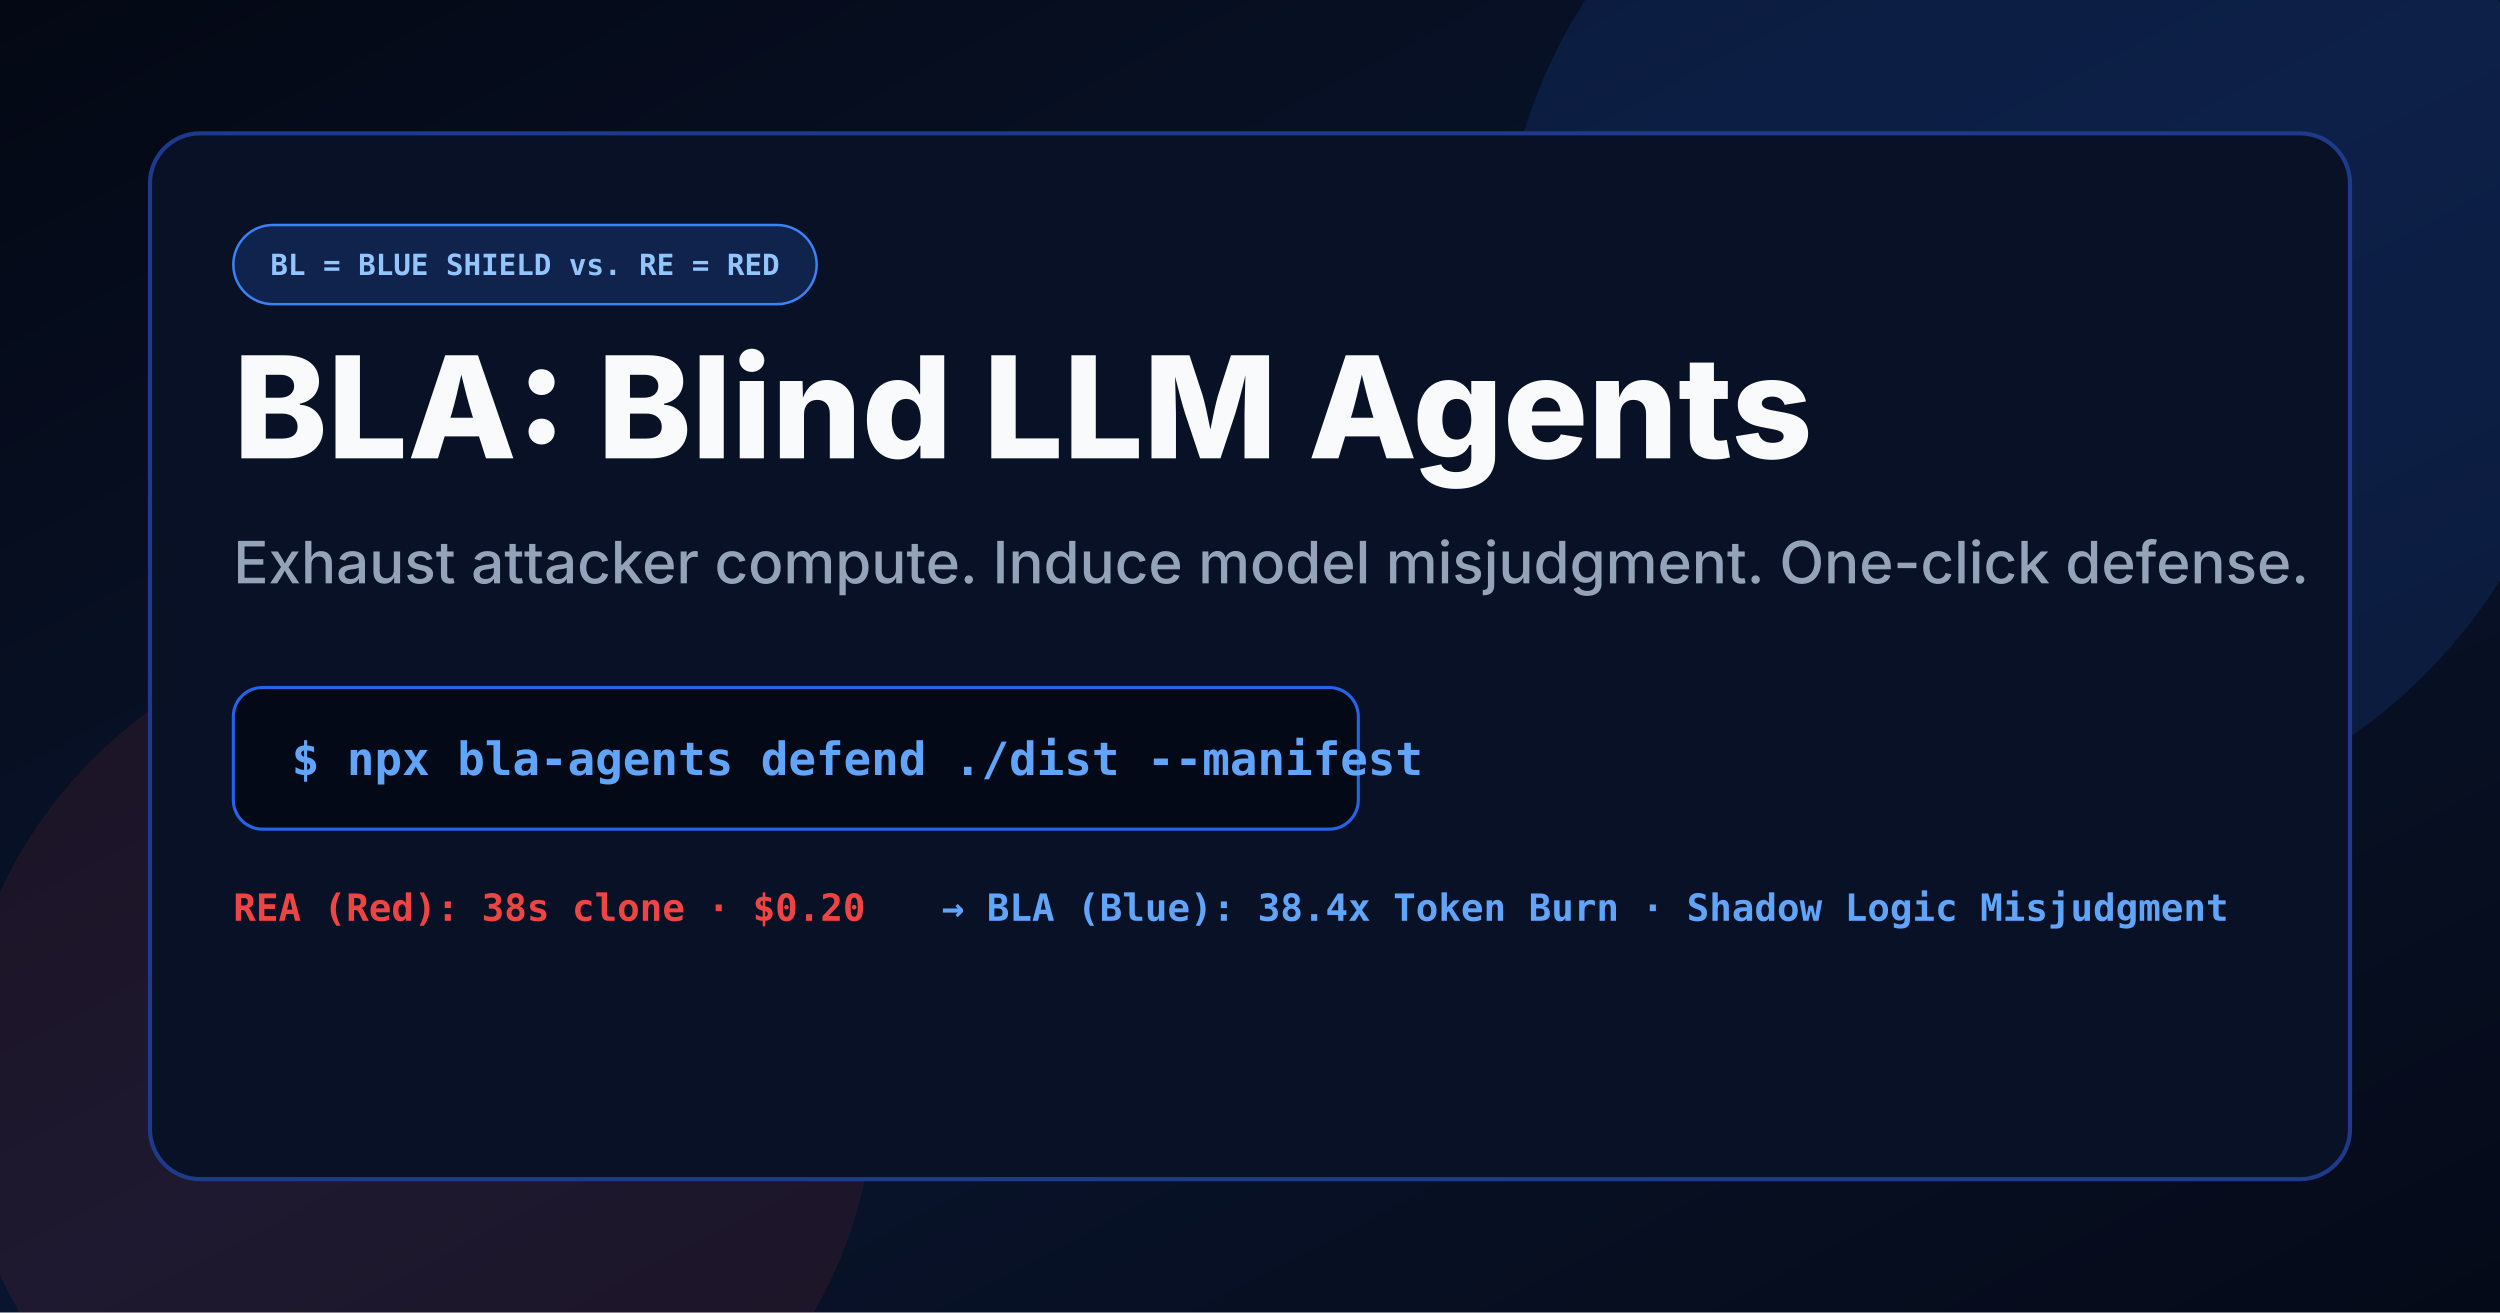
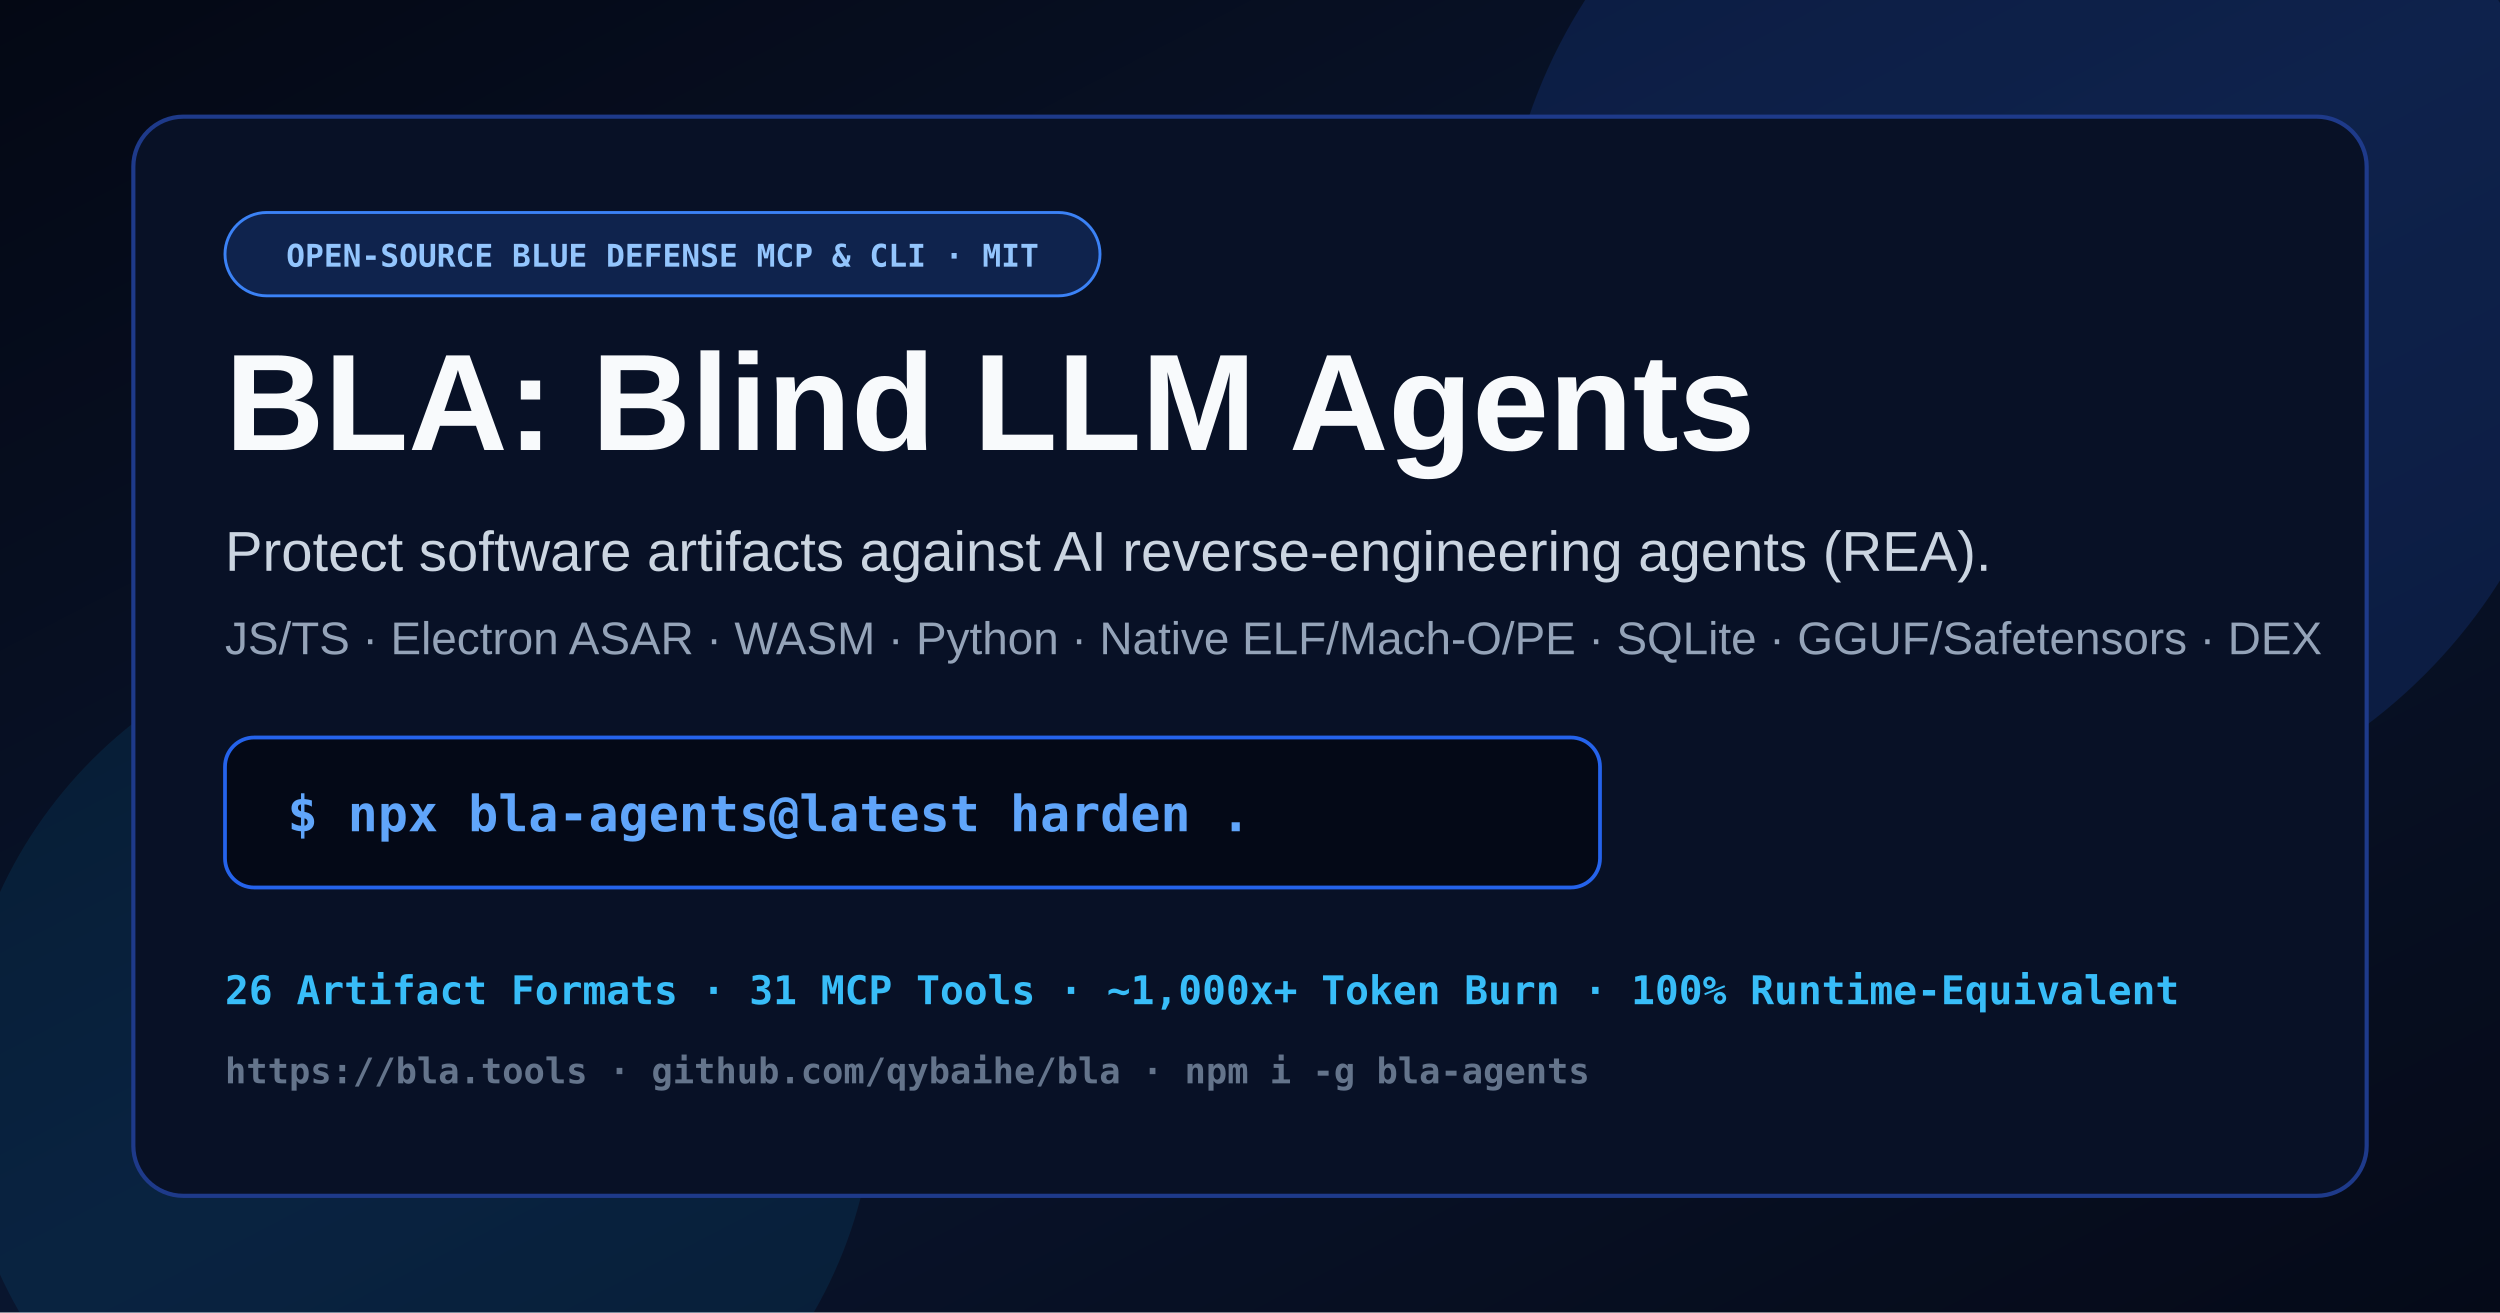
<svg xmlns="http://www.w3.org/2000/svg" viewBox="0 0 1200 630" width="1200" height="630">
  <defs>
    <linearGradient id="bg" x1="0%" y1="0%" x2="100%" y2="100%">
      <stop offset="0%" stop-color="#040814" />
      <stop offset="50%" stop-color="#09152e" />
      <stop offset="100%" stop-color="#050a18" />
    </linearGradient>
    <linearGradient id="blueAccent" x1="0%" y1="0%" x2="100%" y2="0%">
      <stop offset="0%" stop-color="#2563eb" />
      <stop offset="100%" stop-color="#38bdf8" />
    </linearGradient>
  </defs>
  <rect width="1200" height="630" fill="url(#bg)" />
-   <circle cx="980" cy="140" r="260" fill="#2563eb" opacity="0.14" />
-   <circle cx="200" cy="520" r="220" fill="#ef4444" opacity="0.09" />
-   <rect x="72" y="64" width="1056" height="502" rx="24" fill="#081126" stroke="#1e3a8a" stroke-width="2" />
-   <rect x="112" y="108" width="280" height="38" rx="19" fill="#0f234d" stroke="#3b82f6" stroke-width="1.2" />
-   <text x="252" y="132" text-anchor="middle" font-family="SFMono-Regular, Consolas, monospace" font-size="14" font-weight="700" fill="#93c5fd">
-     BL = BLUE SHIELD vs. RE = RED
+   <circle cx="980" cy="140" r="260" fill="#2563eb" opacity="0.16" />
+   <circle cx="200" cy="520" r="220" fill="#0ea5e9" opacity="0.10" />
+   <rect x="64" y="56" width="1072" height="518" rx="24" fill="#081126" stroke="#1e3a8a" stroke-width="2" />
+   <rect x="108" y="102" width="420" height="40" rx="20" fill="#0f234d" stroke="#3b82f6" stroke-width="1.4" />
+   <text x="318" y="128" text-anchor="middle" font-family="Menlo, Consolas, monospace" font-size="15" font-weight="700" fill="#93c5fd">
+     OPEN-SOURCE BLUE DEFENSE MCP &amp; CLI · MIT
  </text>
-   <text x="112" y="220" font-family="-apple-system, BlinkMacSystemFont, sans-serif" font-size="68" font-weight="800" fill="#f8fafc">
+   <text x="108" y="216" font-family="Helvetica Neue, Arial, sans-serif" font-size="66" font-weight="800" fill="#f8fafc">
    BLA: Blind LLM Agents
  </text>
-   <text x="112" y="280" font-family="-apple-system, BlinkMacSystemFont, sans-serif" font-size="28" font-weight="500" fill="#94a3b8">
-     Exhaust attacker compute. Induce model misjudgment. One-click defense.
+   <text x="108" y="274" font-family="Helvetica Neue, Arial, sans-serif" font-size="27" font-weight="500" fill="#cbd5e1">
+     Protect software artifacts against AI reverse-engineering agents (REA).
  </text>
-   <rect x="112" y="330" width="540" height="68" rx="14" fill="#040917" stroke="#2563eb" stroke-width="1.5" />
-   <text x="140" y="372" font-family="SFMono-Regular, Consolas, monospace" font-size="22" font-weight="700" fill="#60a5fa">
-     $ npx bla-agents defend ./dist --manifest
+   <text x="108" y="314" font-family="Helvetica Neue, Arial, sans-serif" font-size="22" font-weight="400" fill="#94a3b8">
+     JS/TS · Electron ASAR · WASM · Python · Native ELF/Mach-O/PE · SQLite · GGUF/Safetensors · DEX
  </text>
-   <g transform="translate(112, 442)">
-     <text x="0" y="0" font-family="SFMono-Regular, Consolas, monospace" font-size="18" fill="#ef4444" font-weight="700">
-       REA (Red): 38s clone · $0.20
+   <rect x="108" y="354" width="660" height="72" rx="14" fill="#040917" stroke="#2563eb" stroke-width="1.8" />
+   <text x="138" y="399" font-family="Menlo, Consolas, monospace" font-size="24" font-weight="700" fill="#60a5fa">
+     $ npx bla-agents@latest harden .
+   </text>
+   <g transform="translate(108, 482)">
+     <text x="0" y="0" font-family="Menlo, Consolas, monospace" font-size="19" fill="#38bdf8" font-weight="700">
+       26 Artifact Formats · 31 MCP Tools · ~1,000x+ Token Burn · 100% Runtime-Equivalent
    </text>
-     <text x="340" y="0" font-family="SFMono-Regular, Consolas, monospace" font-size="18" fill="#60a5fa" font-weight="700">
-       →  BLA (Blue): 38.4x Token Burn · Shadow Logic Misjudgment
+     <text x="0" y="38" font-family="Menlo, Consolas, monospace" font-size="17" fill="#64748b" font-weight="600">
+       https://bla.tools  ·  github.com/qybaihe/bla  ·  npm i -g bla-agents
    </text>
  </g>
</svg>
